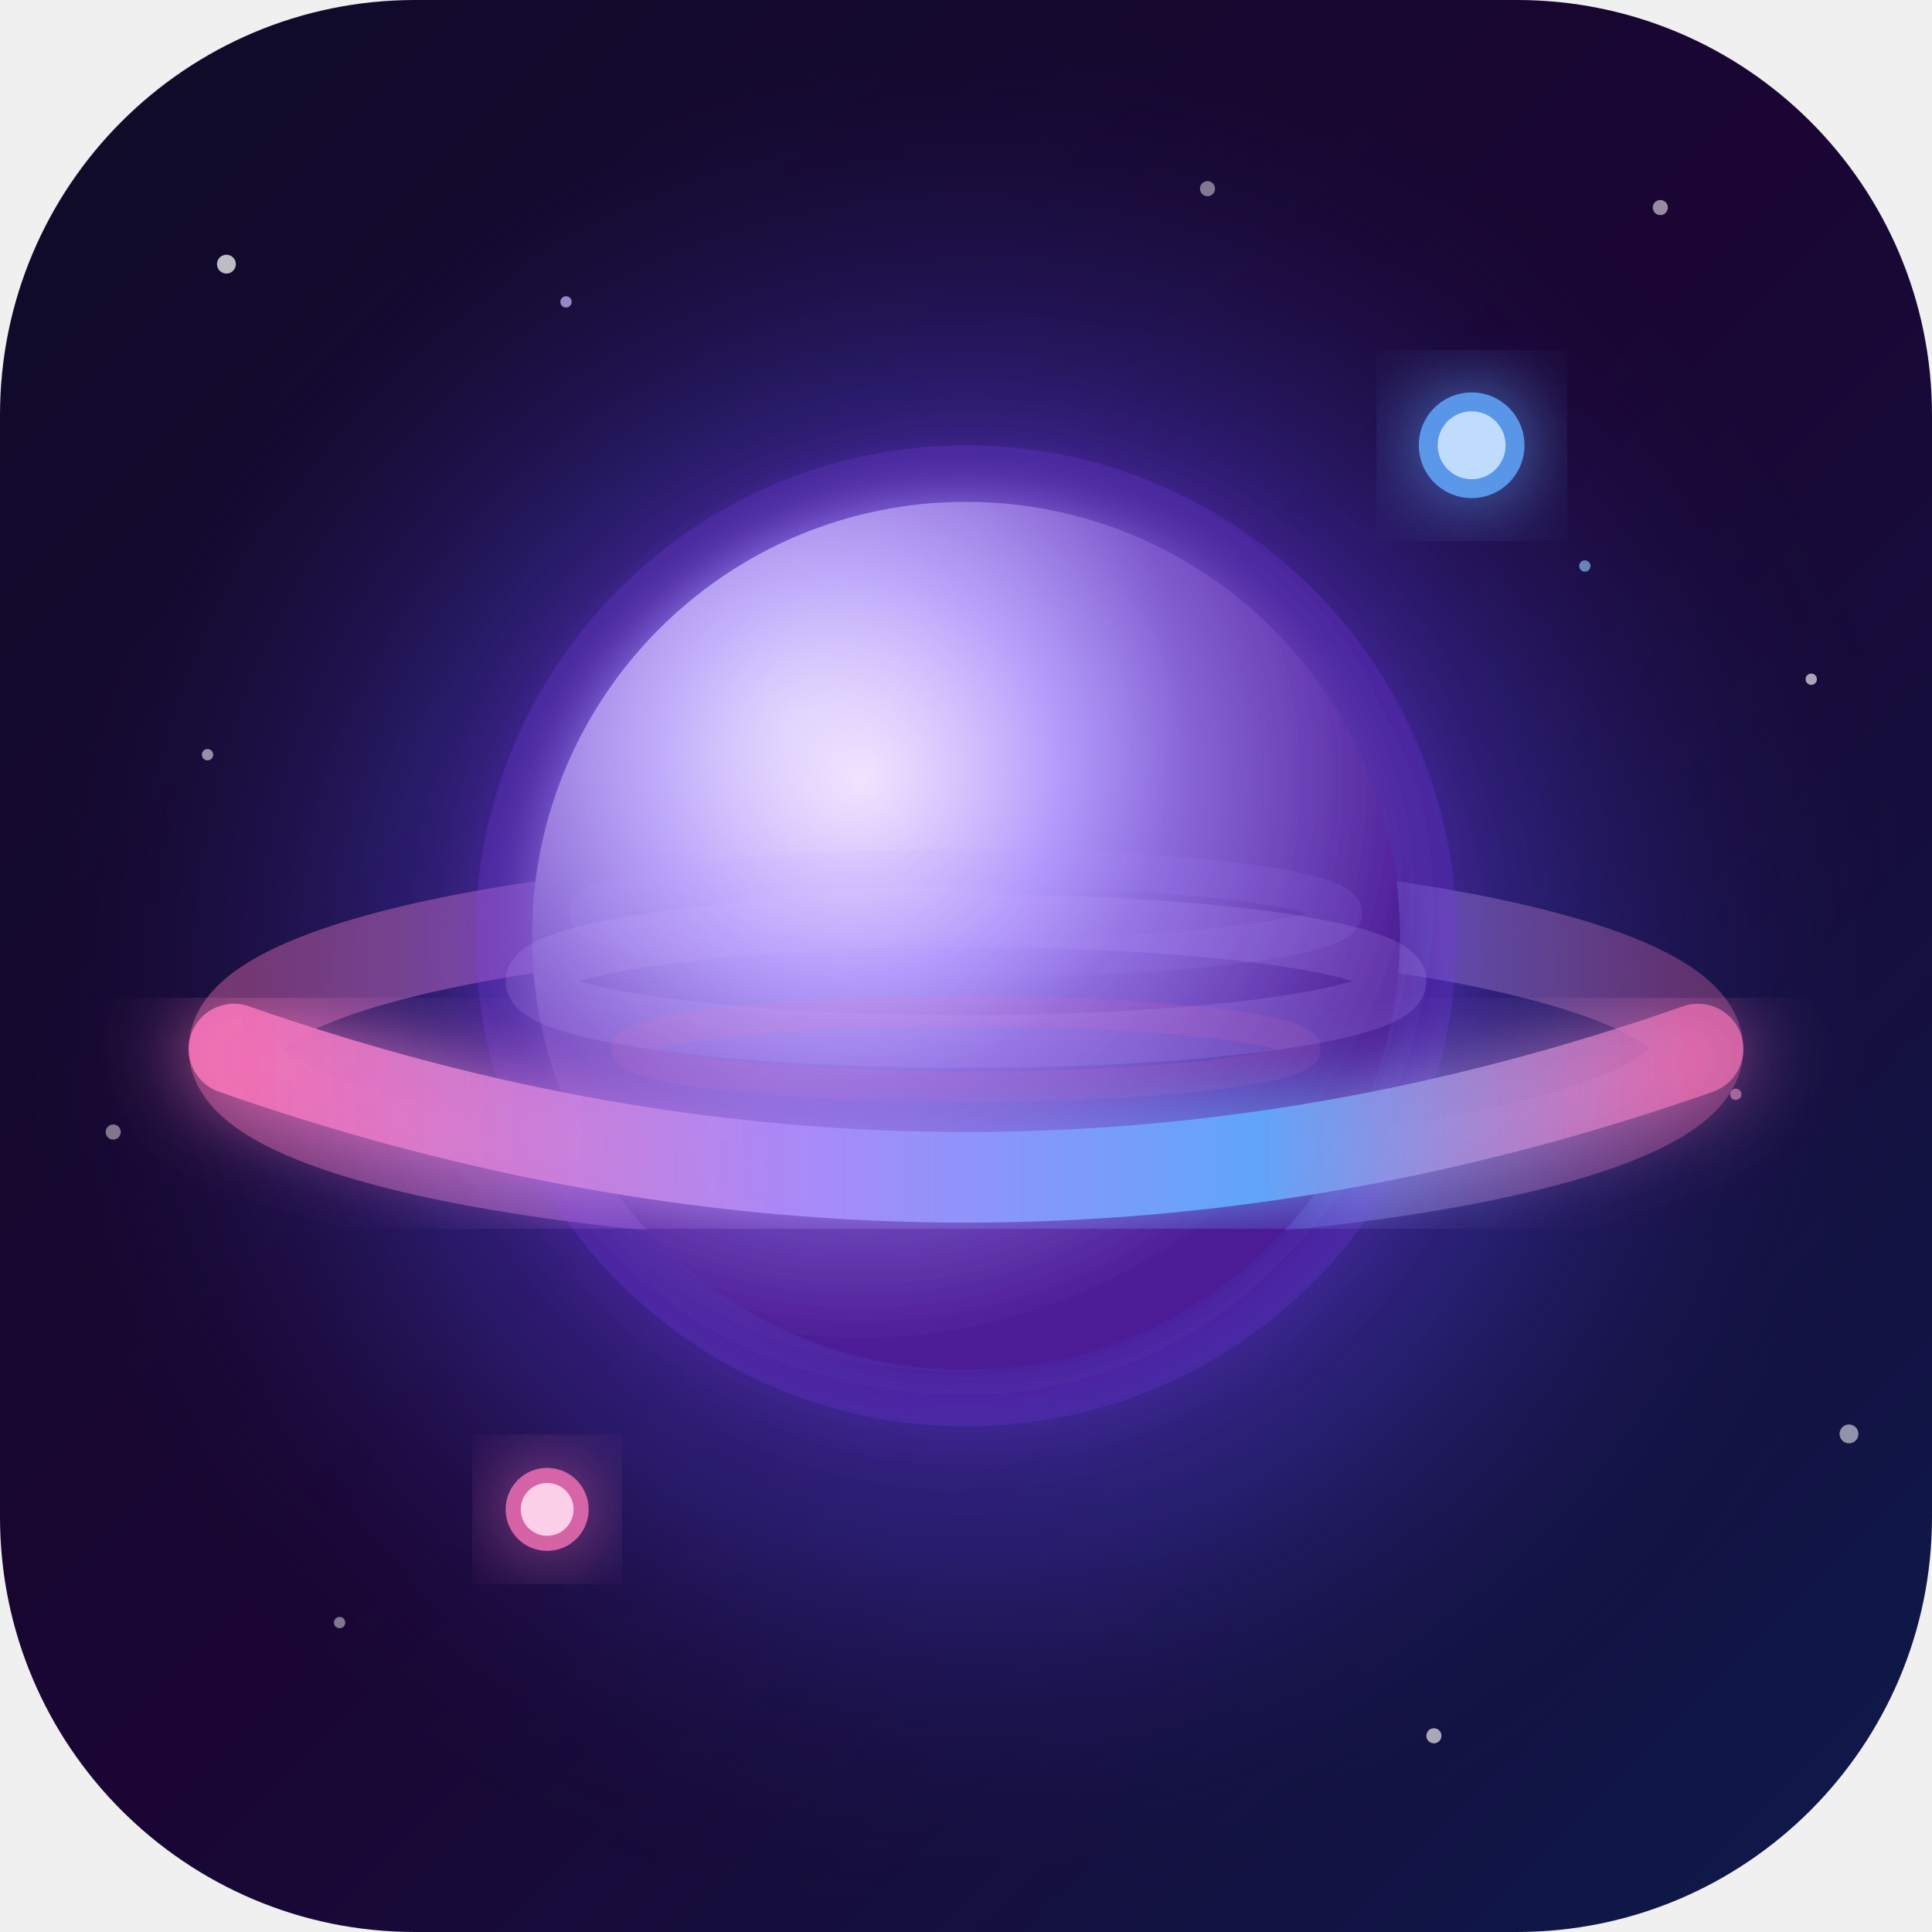
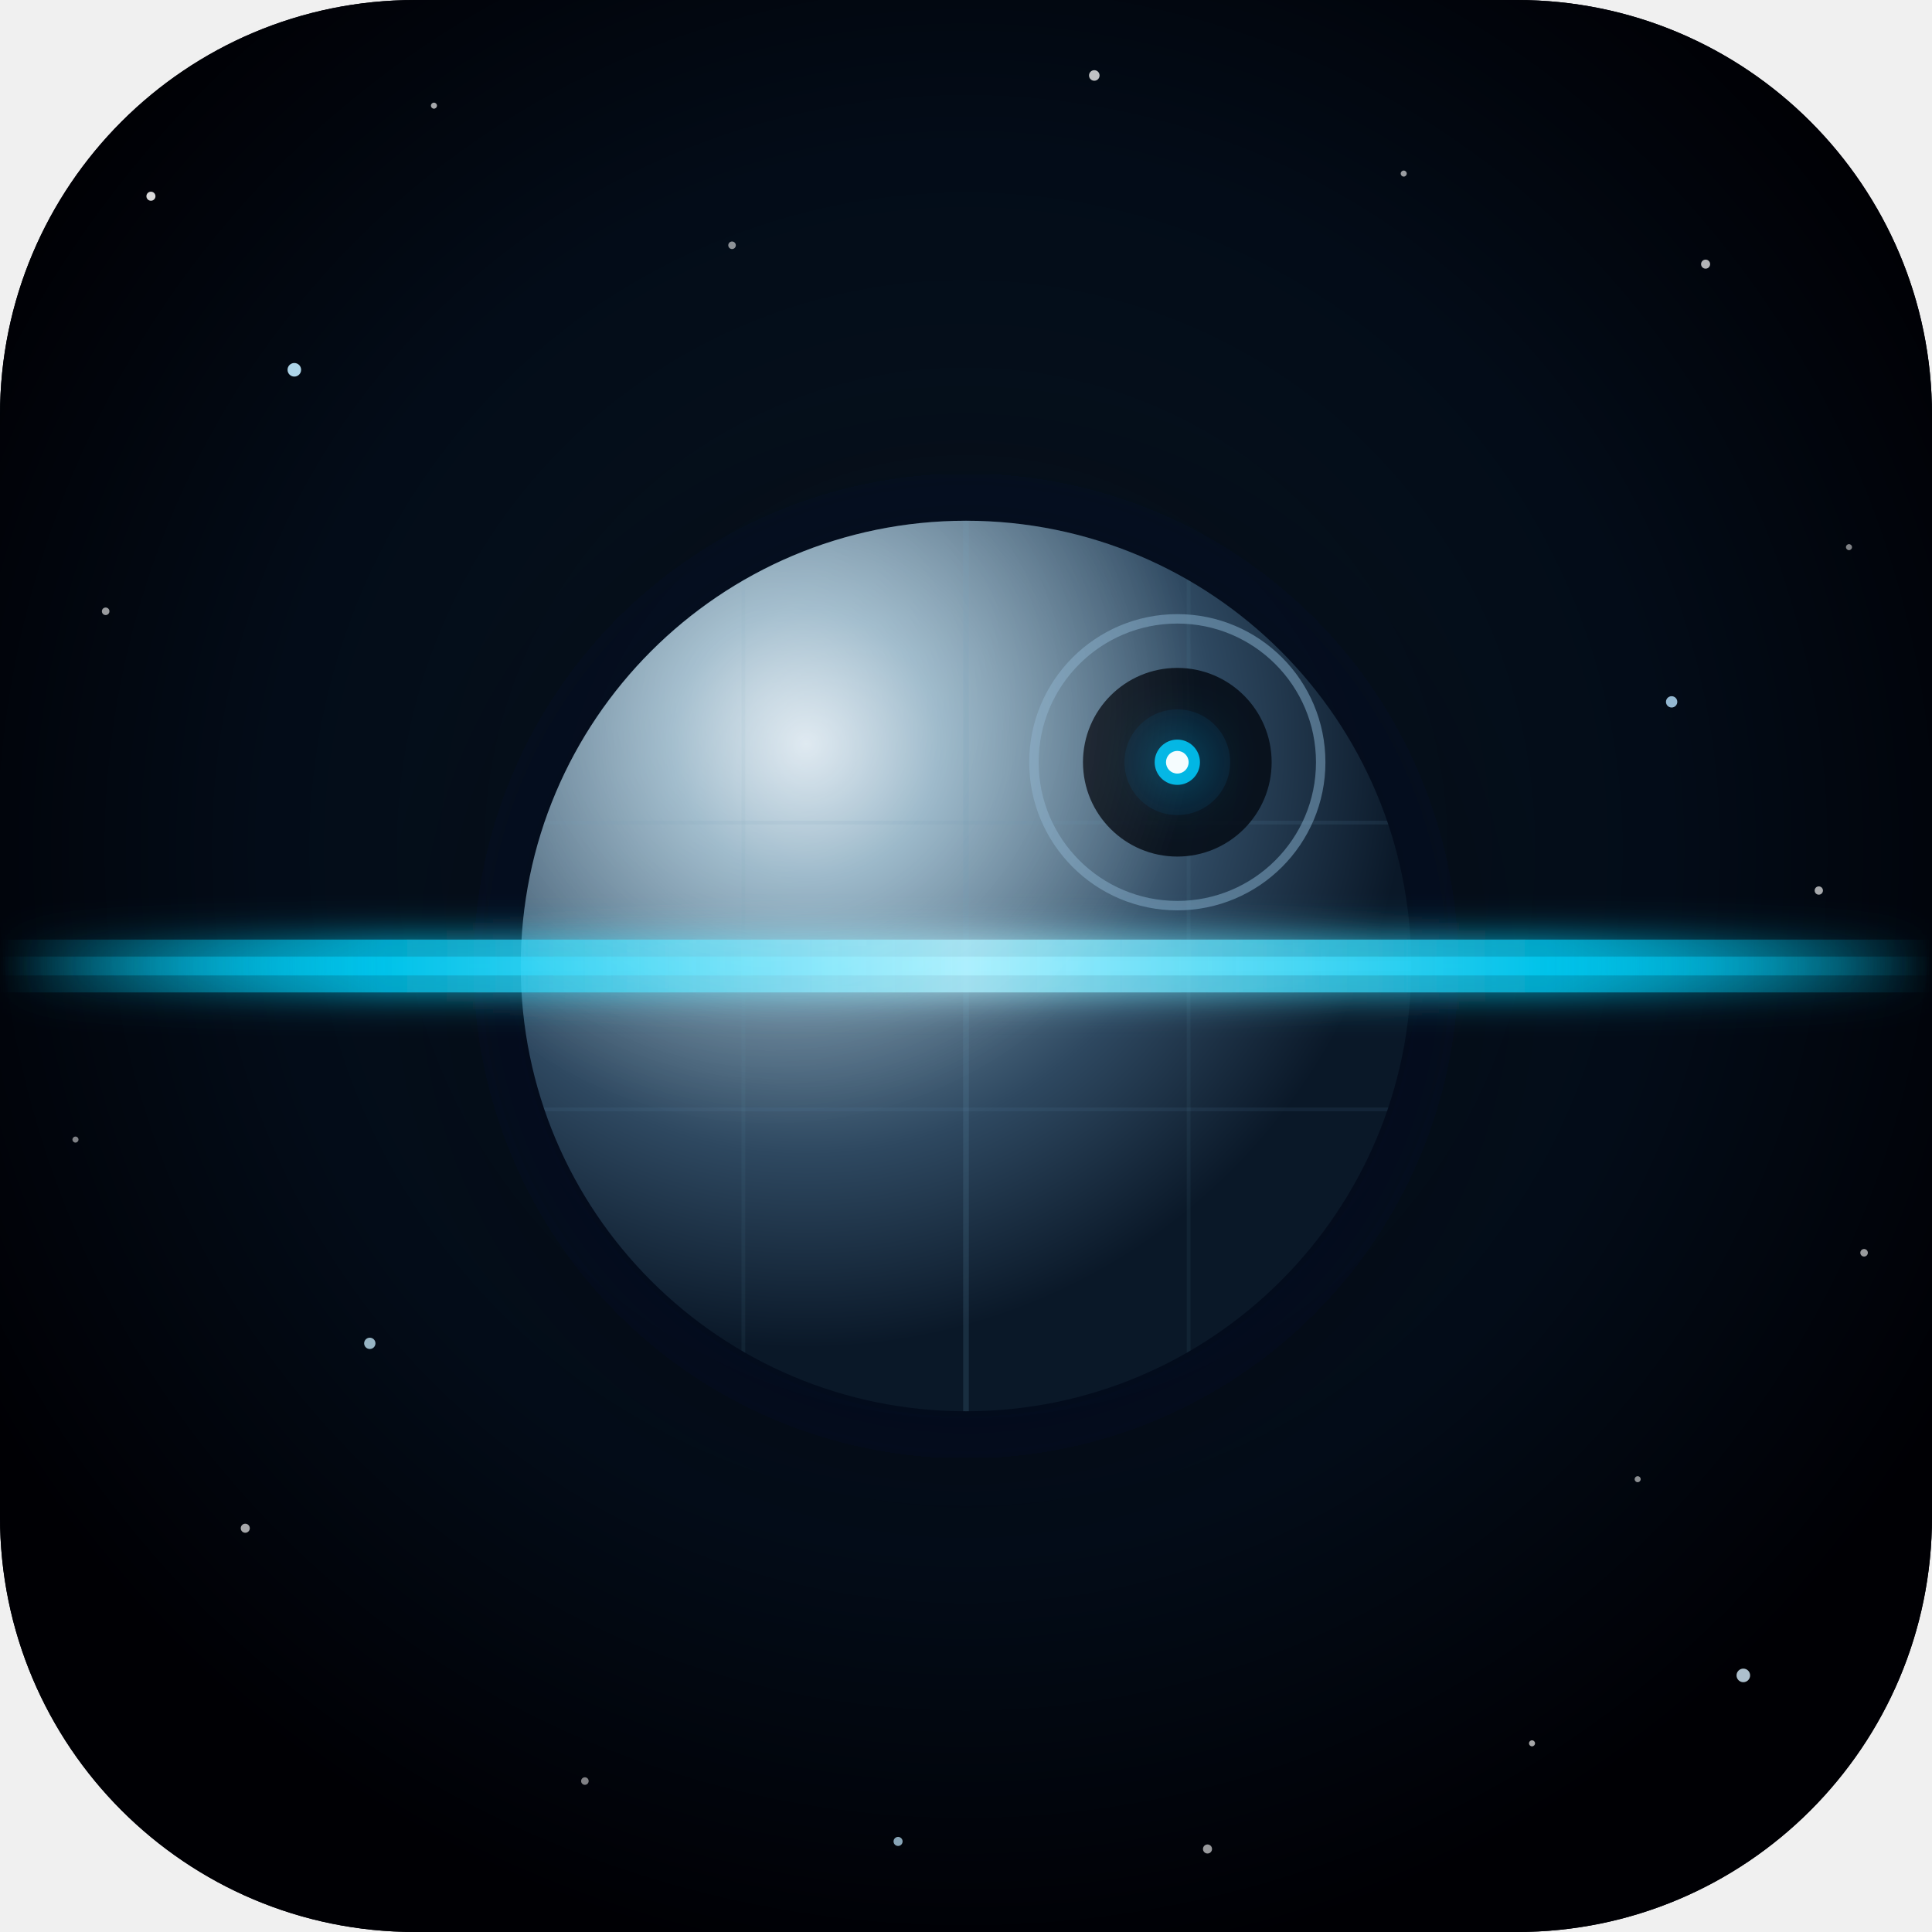
<svg xmlns="http://www.w3.org/2000/svg" viewBox="0 0 512 512">
  <defs>
-     <linearGradient id="bg" x1="0%" y1="0%" x2="100%" y2="100%">
-       <stop offset="0%" stop-color="#0f0c29" />
-       <stop offset="50%" stop-color="#1a0533" />
-       <stop offset="100%" stop-color="#0d1b4b" />
-     </linearGradient>
-     <radialGradient id="planet" cx="38%" cy="32%" r="65%">
-       <stop offset="0%" stop-color="#e9d5ff" />
-       <stop offset="35%" stop-color="#a78bfa" />
-       <stop offset="100%" stop-color="#4c1d95" />
+     <radialGradient id="bg" cx="50%" cy="44%" r="58%">
+       <stop offset="0%" stop-color="#091420" />
+       <stop offset="62%" stop-color="#030c18" />
+       <stop offset="100%" stop-color="#000004" />
    </radialGradient>
-     <radialGradient id="highlight" cx="30%" cy="25%" r="45%">
-       <stop offset="0%" stop-color="white" stop-opacity="0.45" />
+     <radialGradient id="planet" cx="32%" cy="25%" r="68%">
+       <stop offset="0%" stop-color="#d4e2ec" />
+       <stop offset="22%" stop-color="#8aacc0" />
+       <stop offset="68%" stop-color="#2e4860" />
+       <stop offset="100%" stop-color="#0a1828" />
+     </radialGradient>
+     <radialGradient id="pGlowGrad" cx="50%" cy="50%" r="50%">
+       <stop offset="0%" stop-color="#1a4060" stop-opacity="0.7" />
+       <stop offset="100%" stop-color="#001020" stop-opacity="0" />
+     </radialGradient>
+     <radialGradient id="hl" cx="28%" cy="20%" r="48%">
+       <stop offset="0%" stop-color="white" stop-opacity="0.30" />
      <stop offset="100%" stop-color="white" stop-opacity="0" />
    </radialGradient>
-     <linearGradient id="ring" x1="0%" y1="0%" x2="100%" y2="0%">
-       <stop offset="0%" stop-color="#f472b6" stop-opacity="0.9" />
-       <stop offset="40%" stop-color="#a78bfa" stop-opacity="1" />
-       <stop offset="70%" stop-color="#60a5fa" stop-opacity="1" />
-       <stop offset="100%" stop-color="#f472b6" stop-opacity="0.7" />
+     <linearGradient id="saber" x1="0" y1="0" x2="512" y2="0" gradientUnits="userSpaceOnUse">
+       <stop offset="0%" stop-color="#00c8f0" stop-opacity="0" />
+       <stop offset="20%" stop-color="#00c8f0" stop-opacity="0.92" />
+       <stop offset="50%" stop-color="#a8f0ff" stop-opacity="1" />
+       <stop offset="80%" stop-color="#00c8f0" stop-opacity="0.92" />
+       <stop offset="100%" stop-color="#00c8f0" stop-opacity="0" />
    </linearGradient>
-     <radialGradient id="outerGlow" cx="50%" cy="50%" r="50%">
-       <stop offset="0%" stop-color="#7c3aed" stop-opacity="0.7" />
-       <stop offset="60%" stop-color="#4f46e5" stop-opacity="0.3" />
-       <stop offset="100%" stop-color="#0f0c29" stop-opacity="0" />
-     </radialGradient>
-     <filter id="glow-filter" x="-40%" y="-40%" width="180%" height="180%">
-       <feGaussianBlur stdDeviation="12" result="blur" />
+     <filter id="pGlowF" x="-30%" y="-30%" width="160%" height="160%">
+       <feGaussianBlur stdDeviation="16" />
+     </filter>
+     <filter id="saberF" x="-5%" y="-800%" width="110%" height="1700%">
+       <feGaussianBlur stdDeviation="5" result="blur" />
      <feMerge>
        <feMergeNode in="blur" />
        <feMergeNode in="SourceGraphic" />
      </feMerge>
    </filter>
-     <filter id="planet-glow" x="-20%" y="-20%" width="140%" height="140%">
-       <feGaussianBlur stdDeviation="8" result="blur" />
-       <feMerge>
-         <feMergeNode in="blur" />
-         <feMergeNode in="SourceGraphic" />
-       </feMerge>
+     <filter id="dotF" x="-300%" y="-300%" width="700%" height="700%">
+       <feGaussianBlur stdDeviation="6" />
    </filter>
-     <clipPath id="iconClip">
+     <clipPath id="rc">
      <rect width="512" height="512" rx="110" />
    </clipPath>
+     <clipPath id="pc">
+       <circle cx="256" cy="256" r="118" />
+     </clipPath>
  </defs>
+   <rect width="512" height="512" rx="110" fill="#000008" />
  <rect width="512" height="512" rx="110" fill="url(#bg)" />
-   <circle cx="256" cy="256" r="256" fill="url(#outerGlow)" />
-   <g clip-path="url(#iconClip)" opacity="0.9">
-     <circle cx="60" cy="70" r="2.5" fill="white" opacity="0.8" />
-     <circle cx="440" cy="55" r="2" fill="white" opacity="0.6" />
-     <circle cx="480" cy="180" r="1.5" fill="white" opacity="0.7" />
-     <circle cx="30" cy="300" r="2" fill="white" opacity="0.5" />
-     <circle cx="490" cy="380" r="2.5" fill="white" opacity="0.6" />
-     <circle cx="90" cy="430" r="1.5" fill="white" opacity="0.5" />
-     <circle cx="380" cy="460" r="2" fill="white" opacity="0.7" />
-     <circle cx="150" cy="80" r="1.5" fill="#c4b5fd" opacity="0.8" />
-     <circle cx="420" cy="150" r="1.5" fill="#93c5fd" opacity="0.7" />
-     <circle cx="55" cy="200" r="1.5" fill="white" opacity="0.6" />
-     <circle cx="460" cy="290" r="1.5" fill="#f9a8d4" opacity="0.6" />
-     <circle cx="320" cy="50" r="2" fill="white" opacity="0.5" />
+   <g clip-path="url(#rc)" fill="white">
+     <circle cx="40" cy="52" r="1.2" opacity="0.85" />
+     <circle cx="115" cy="28" r="0.8" opacity="0.65" />
+     <circle cx="194" cy="65" r="1" opacity="0.55" />
+     <circle cx="290" cy="20" r="1.4" opacity="0.75" />
+     <circle cx="372" cy="46" r="0.8" opacity="0.60" />
+     <circle cx="452" cy="70" r="1.2" opacity="0.70" />
+     <circle cx="490" cy="145" r="0.8" opacity="0.50" />
+     <circle cx="28" cy="162" r="1" opacity="0.60" />
+     <circle cx="482" cy="236" r="1.1" opacity="0.65" />
+     <circle cx="20" cy="302" r="0.8" opacity="0.50" />
+     <circle cx="494" cy="332" r="1" opacity="0.60" />
+     <circle cx="65" cy="405" r="1.2" opacity="0.65" />
+     <circle cx="434" cy="392" r="0.8" opacity="0.55" />
+     <circle cx="155" cy="472" r="1" opacity="0.50" />
+     <circle cx="320" cy="490" r="1.2" opacity="0.60" />
+     <circle cx="406" cy="462" r="0.8" opacity="0.65" />
+     <circle cx="78" cy="98" r="1.8" opacity="0.90" fill="#c0eaff" />
+     <circle cx="443" cy="186" r="1.5" opacity="0.80" fill="#b8e4ff" />
+     <circle cx="98" cy="356" r="1.5" opacity="0.75" fill="#c8eeff" />
+     <circle cx="462" cy="444" r="1.8" opacity="0.80" fill="#d8f0ff" />
+     <circle cx="238" cy="488" r="1.2" opacity="0.70" fill="#c0e8ff" />
  </g>
-   <ellipse cx="256" cy="278" rx="194" ry="40" fill="none" stroke="url(#ring)" stroke-width="24" opacity="0.45" clip-path="url(#iconClip)" />
-   <circle cx="256" cy="248" r="130" fill="#7c3aed" opacity="0.35" filter="url(#glow-filter)" />
-   <circle cx="256" cy="248" r="115" fill="url(#planet)" filter="url(#planet-glow)" />
-   <ellipse cx="256" cy="260" rx="115" ry="16" fill="none" stroke="rgba(196,165,255,0.18)" stroke-width="14" />
-   <ellipse cx="256" cy="242" rx="100" ry="12" fill="none" stroke="rgba(167,139,250,0.12)" stroke-width="10" />
-   <ellipse cx="256" cy="278" rx="90" ry="10" fill="none" stroke="rgba(244,114,182,0.12)" stroke-width="8" />
-   <circle cx="256" cy="248" r="115" fill="url(#highlight)" />
-   <path d="M62 278 Q256 346 450 278" fill="none" stroke="url(#ring)" stroke-width="24" stroke-linecap="round" filter="url(#glow-filter)" clip-path="url(#iconClip)" />
-   <circle cx="390" cy="118" r="14" fill="#60a5fa" filter="url(#glow-filter)" opacity="0.9" />
-   <circle cx="390" cy="118" r="9" fill="#bfdbfe" />
-   <circle cx="145" cy="400" r="11" fill="#f472b6" filter="url(#glow-filter)" opacity="0.85" />
-   <circle cx="145" cy="400" r="7" fill="#fbcfe8" />
+   <circle cx="256" cy="256" r="148" fill="url(#pGlowGrad)" filter="url(#pGlowF)" />
+   <circle cx="256" cy="256" r="118" fill="url(#planet)" />
+   <g clip-path="url(#pc)" stroke="#6090b0" fill="none">
+     <line x1="138" y1="256" x2="374" y2="256" stroke-opacity="0.55" stroke-width="2.5" />
+     <line x1="256" y1="138" x2="256" y2="374" stroke-opacity="0.18" stroke-width="1.5" />
+     <line x1="138" y1="218" x2="374" y2="218" stroke-opacity="0.13" stroke-width="1" />
+     <line x1="138" y1="294" x2="374" y2="294" stroke-opacity="0.11" stroke-width="1" />
+     <line x1="197" y1="138" x2="197" y2="374" stroke-opacity="0.09" stroke-width="1" />
+     <line x1="315" y1="138" x2="315" y2="374" stroke-opacity="0.09" stroke-width="1" />
+   </g>
+   <g clip-path="url(#pc)">
+     <circle cx="312" cy="202" r="38" fill="none" stroke="#80a8c4" stroke-opacity="0.55" stroke-width="2.5" />
+     <circle cx="312" cy="202" r="25" fill="#060e18" fill-opacity="0.90" />
+     <circle cx="312" cy="202" r="14" fill="#0a1e30" />
+     <circle cx="312" cy="202" r="9" fill="#00c0f0" opacity="0.25" filter="url(#dotF)" />
+     <circle cx="312" cy="202" r="6" fill="#00c8f8" opacity="0.88" />
+     <circle cx="312" cy="202" r="3" fill="white" opacity="0.96" />
+   </g>
+   <rect x="0" y="249" width="512" height="14" fill="url(#saber)" clip-path="url(#rc)" filter="url(#saberF)" opacity="0.85" />
+   <rect x="0" y="253.5" width="512" height="5" fill="url(#saber)" clip-path="url(#rc)" opacity="0.90" />
+   <circle cx="256" cy="256" r="118" fill="url(#hl)" />
</svg>
